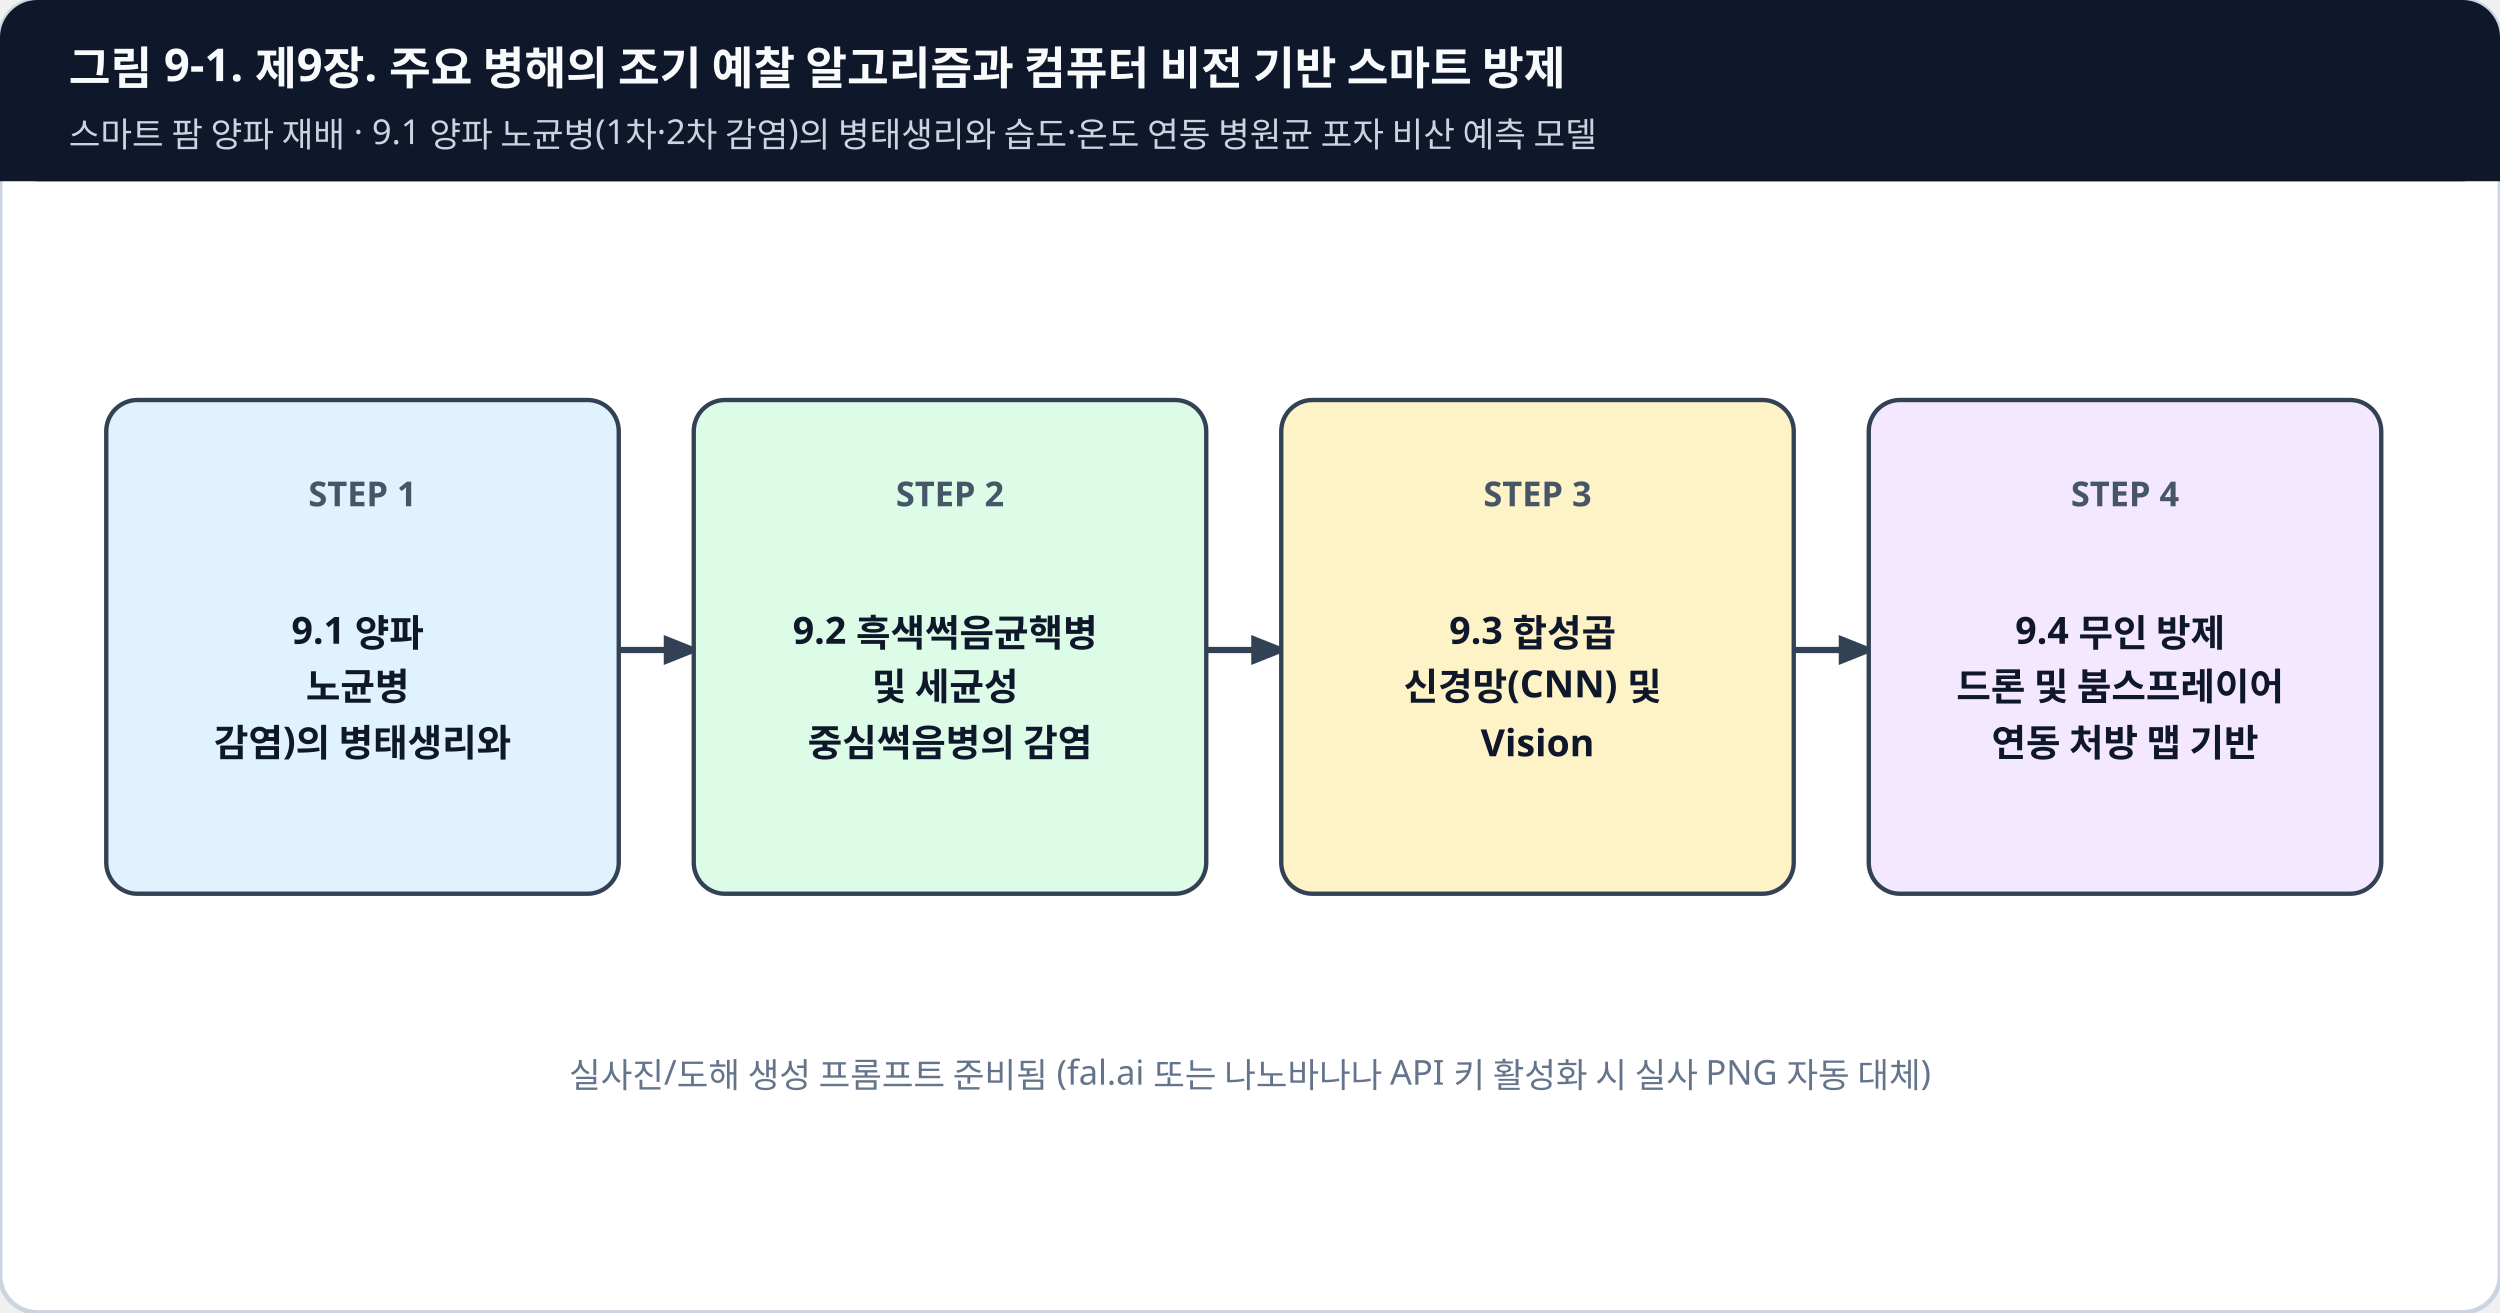
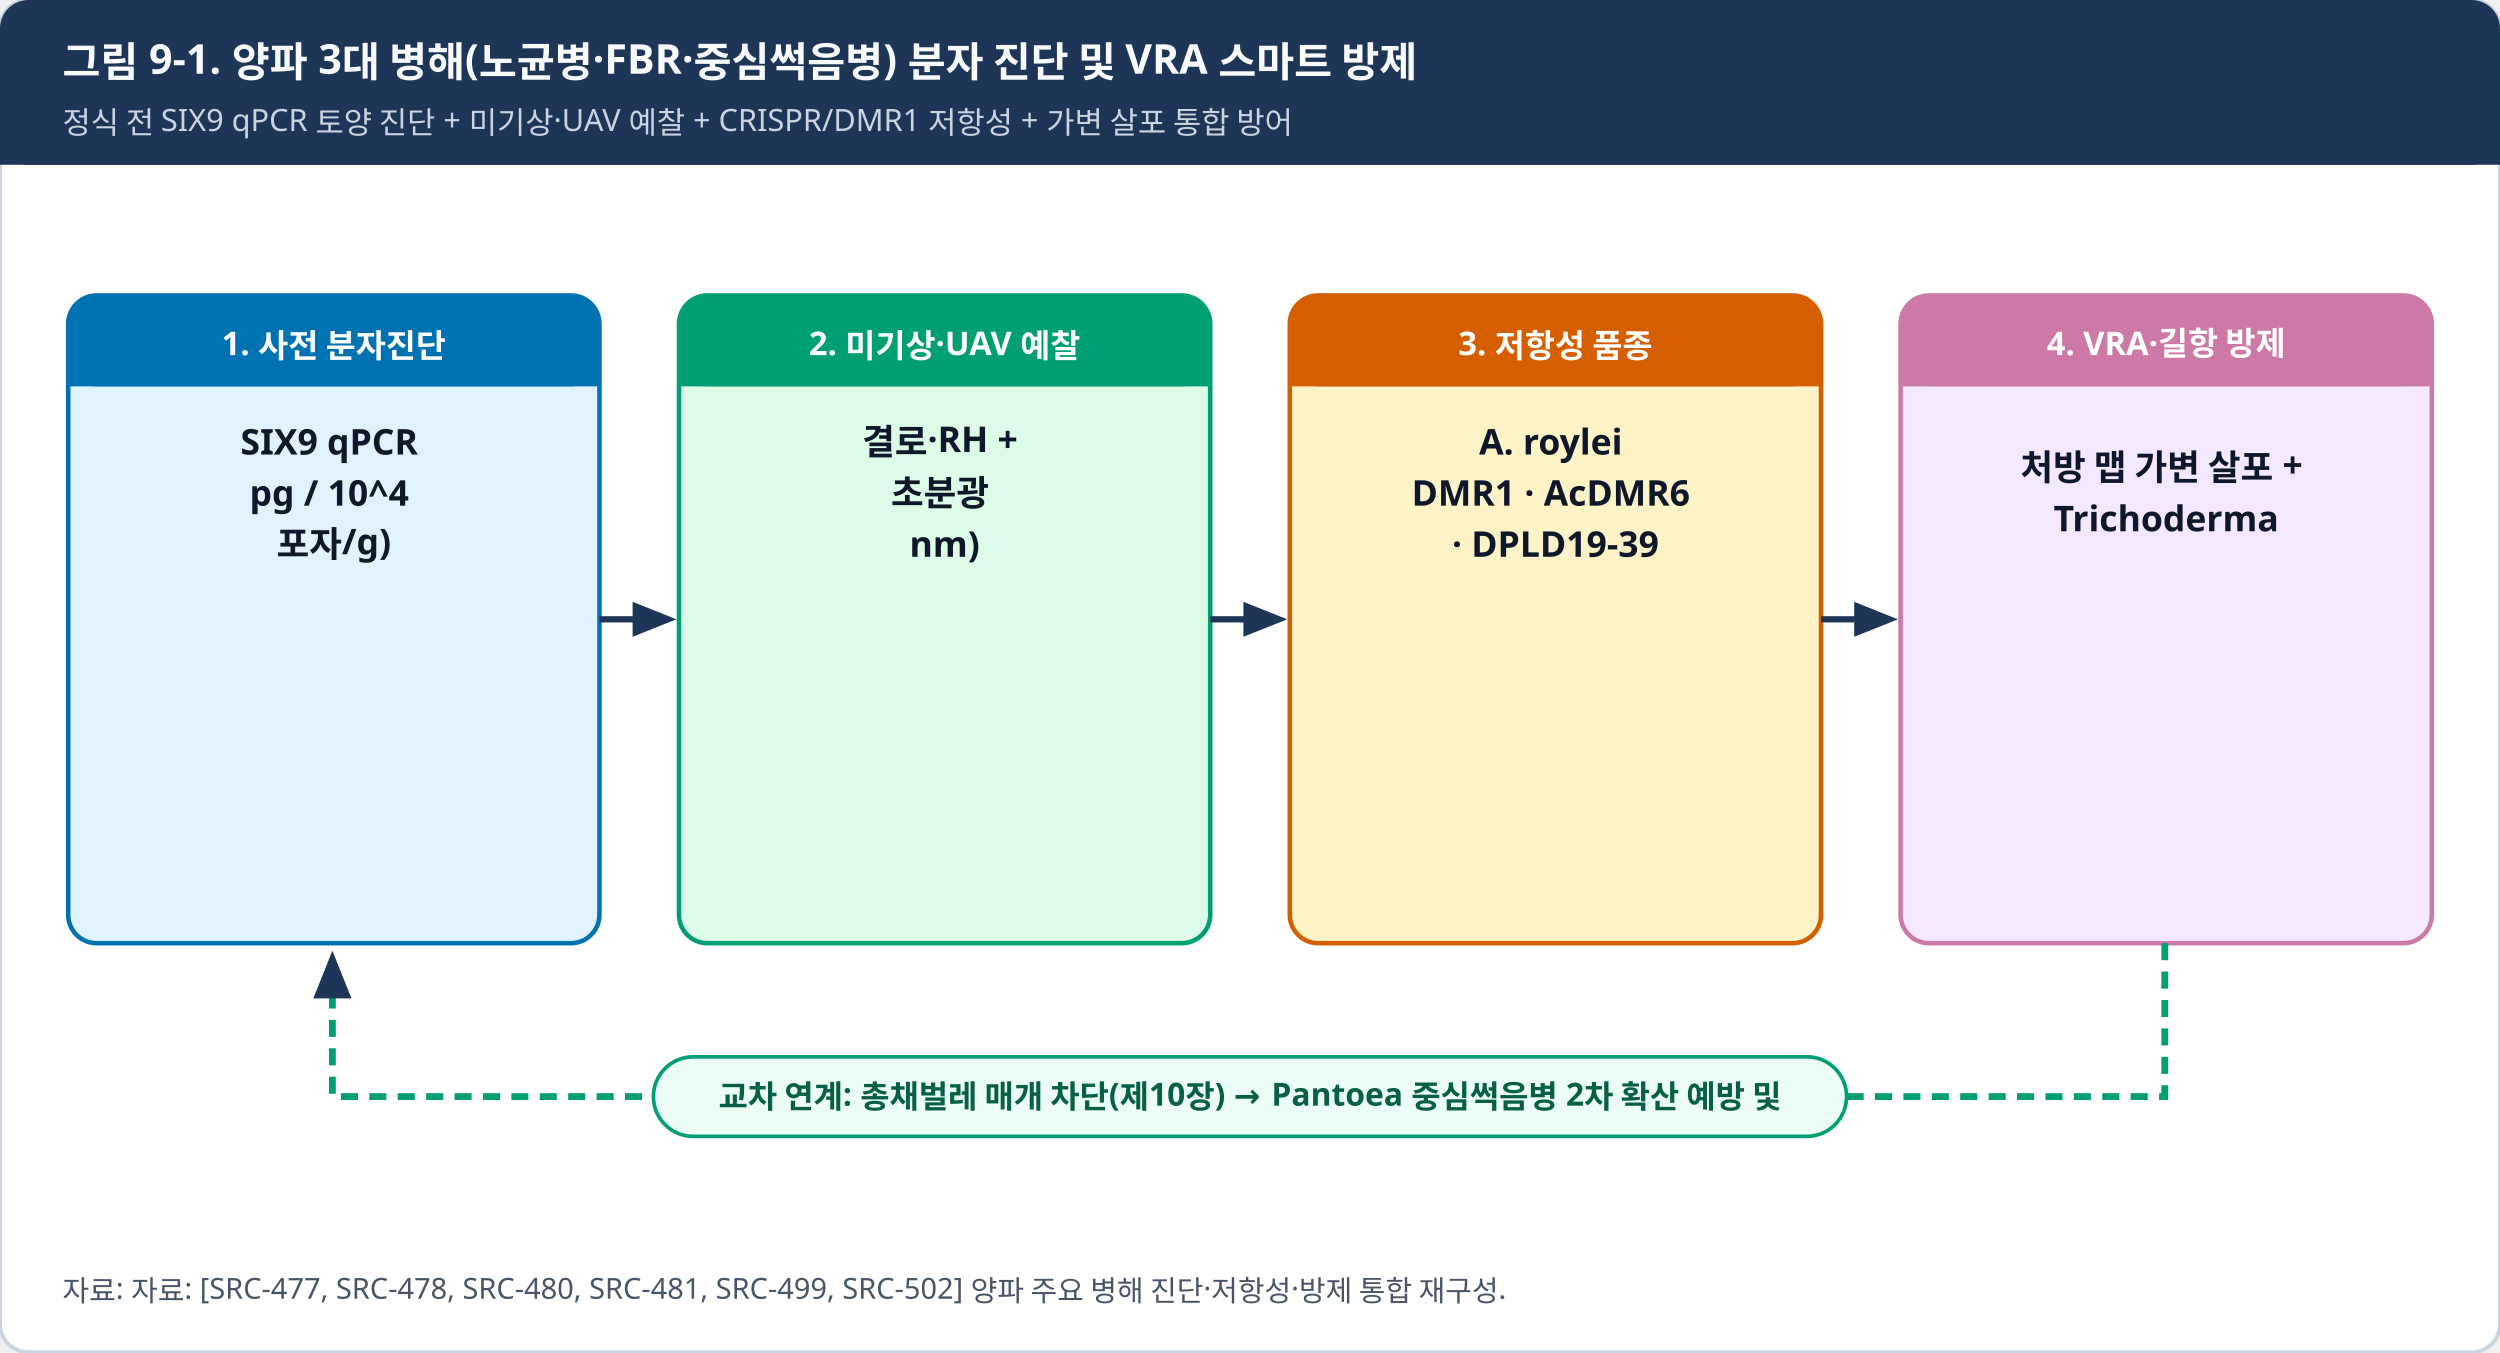
- <svg xmlns="http://www.w3.org/2000/svg" viewBox="0 0 800 420" width="800" height="420" style="background:#ffffff;font-family:'Malgun Gothic', 'Apple SD Gothic Neo', 'Noto Sans KR', sans-serif;">
-   <rect x="0" y="0" width="800" height="420" rx="12" fill="#ffffff" stroke="#cbd5e1" stroke-width="1.5" />
-   <rect x="0" y="0" width="800" height="58" rx="12" fill="#0f172a" />
-   <rect x="0" y="42" width="800" height="16" fill="#0f172a" />
-   <text x="22" y="27" font-size="14.5" font-weight="700" fill="#f8fafc">그림 9-1. 제9장. 주요 병해의 조기 예찰 알고리즘과 컴퓨터 비전 기반 스마트 방제</text>
-   <text x="22" y="47" font-size="11" fill="#cbd5e1">스마트 팜 양파 재배 · 9.1 양파 노균병(1차·2차 감염)의 병태생리와 습도·온도 연동 병원균 포자 비산 예측 모델</text>
+ <svg xmlns="http://www.w3.org/2000/svg" viewBox="0 0 880 476" width="880" height="476" style="background:#ffffff;font-family:'Malgun Gothic', 'Apple SD Gothic Neo', 'Noto Sans KR', sans-serif;">
+   <rect x="0" y="0" width="880" height="476" rx="10" fill="#ffffff" stroke="#cbd5e1" stroke-width="1.4" />
+   <rect x="0" y="0" width="880" height="58" rx="10" fill="#1D3557" />
+   <rect x="0" y="42" width="880" height="16" fill="#1D3557" />
+   <text x="22" y="27" font-size="14.5" font-weight="700" fill="#f8fafc">그림 9-1. 양파 3대 병해(노균병·FBR·중심썩음병) 분자 진단 및 VRA 스마트 방제</text>
+   <text x="22" y="47" font-size="10.8" fill="#cbd5e1">정식 전 SIX9 qPCR 토양 진단 + 미기상·UAV 예찰 + CRISPR/DMR1 저항성 + 가변 살포 통합 방어</text>
  <defs>
-     <marker id="ar" viewBox="0 0 10 10" refX="8" refY="5" markerWidth="6" markerHeight="6" orient="auto">
-       <path d="M 0 1 L 10 5 L 0 9 z" fill="#334155" />
+     <marker id="ar" viewBox="0 0 10 10" refX="8" refY="5" markerWidth="7" markerHeight="7" orient="auto">
+       <path d="M 0 1 L 10 5 L 0 9 z" fill="#1D3557" />
    </marker>
  </defs>
-   <rect x="34" y="128" width="164" height="158" rx="10" fill="#e0f2fe" stroke="#334155" stroke-width="1.4" />
-   <text x="116" y="162" text-anchor="middle" font-size="11" font-weight="700" fill="#475569">STEP 1</text>
-   <text text-anchor="middle" font-size="12" font-weight="700" fill="#0f172a">
-     <tspan x="116" y="206.0">9.1 양파</tspan>
-     <tspan x="116" y="224.0">노균병</tspan>
-     <tspan x="116" y="242.0">감염)의 병태생리와</tspan>
+   <rect x="24" y="104" width="187" height="228" rx="10" fill="#E0F2FE" stroke="#0072B2" stroke-width="1.6" />
+   <rect x="24" y="104" width="187" height="32" rx="10" fill="#0072B2" />
+   <rect x="24" y="124" width="187" height="12" fill="#0072B2" />
+   <text x="117.5" y="125" text-anchor="middle" font-size="11.5" font-weight="700" fill="#ffffff">1. 사전 분자진단</text>
+   <text text-anchor="middle" font-size="12.5" font-weight="700" fill="#0f172a">
+     <tspan x="117.5" y="160.0">SIX9 qPCR</tspan>
+     <tspan x="117.5" y="178.0">pg / 10^4</tspan>
+     <tspan x="117.5" y="196.0">포자/g)</tspan>
  </text>
-   <line x1="198" y1="208" x2="222" y2="208" stroke="#334155" stroke-width="2" marker-end="url(#ar)" />
-   <rect x="222" y="128" width="164" height="158" rx="10" fill="#dcfce7" stroke="#334155" stroke-width="1.4" />
-   <text x="304" y="162" text-anchor="middle" font-size="11" font-weight="700" fill="#475569">STEP 2</text>
-   <text text-anchor="middle" font-size="12" font-weight="700" fill="#0f172a">
-     <tspan x="304" y="206.0">9.2 흑색썩음균핵병</tspan>
-     <tspan x="304" y="224.0">및 세균성</tspan>
-     <tspan x="304" y="242.0">중심썩음병의 감염</tspan>
+   <line x1="211" y1="218" x2="235" y2="218" stroke="#1D3557" stroke-width="2.2" marker-end="url(#ar)" />
+   <rect x="239" y="104" width="187" height="228" rx="10" fill="#DCFCE7" stroke="#009E73" stroke-width="1.6" />
+   <rect x="239" y="104" width="187" height="32" rx="10" fill="#009E73" />
+   <rect x="239" y="124" width="187" height="12" fill="#009E73" />
+   <text x="332.5" y="125" text-anchor="middle" font-size="11.5" font-weight="700" fill="#ffffff">2. 미기상·UAV 예찰</text>
+   <text text-anchor="middle" font-size="12.5" font-weight="700" fill="#0f172a">
+     <tspan x="332.5" y="160.0">결로·RH +</tspan>
+     <tspan x="332.5" y="178.0">초분광</tspan>
+     <tspan x="332.5" y="196.0">nm)</tspan>
  </text>
-   <line x1="386" y1="208" x2="410" y2="208" stroke="#334155" stroke-width="2" marker-end="url(#ar)" />
-   <rect x="410" y="128" width="164" height="158" rx="10" fill="#fef3c7" stroke="#334155" stroke-width="1.4" />
-   <text x="492" y="162" text-anchor="middle" font-size="11" font-weight="700" fill="#475569">STEP 3</text>
-   <text text-anchor="middle" font-size="12" font-weight="700" fill="#0f172a">
-     <tspan x="492" y="206.0">9.3 합성곱</tspan>
-     <tspan x="492" y="224.0">신경망(CNN) 및</tspan>
-     <tspan x="492" y="242.0">Vision</tspan>
+   <line x1="426" y1="218" x2="450" y2="218" stroke="#1D3557" stroke-width="2.2" marker-end="url(#ar)" />
+   <rect x="454" y="104" width="187" height="228" rx="10" fill="#FEF3C7" stroke="#D55E00" stroke-width="1.6" />
+   <rect x="454" y="104" width="187" height="32" rx="10" fill="#D55E00" />
+   <rect x="454" y="124" width="187" height="12" fill="#D55E00" />
+   <text x="547.5" y="125" text-anchor="middle" font-size="11.5" font-weight="700" fill="#ffffff">3. 저항성 품종</text>
+   <text text-anchor="middle" font-size="12.5" font-weight="700" fill="#0f172a">
+     <tspan x="547.5" y="160.0">A. roylei</tspan>
+     <tspan x="547.5" y="178.0">DMR1 · AcDMR6</tspan>
+     <tspan x="547.5" y="196.0">· DPLD19-39</tspan>
  </text>
-   <line x1="574" y1="208" x2="598" y2="208" stroke="#334155" stroke-width="2" marker-end="url(#ar)" />
-   <rect x="598" y="128" width="164" height="158" rx="10" fill="#f3e8ff" stroke="#334155" stroke-width="1.4" />
-   <text x="680" y="162" text-anchor="middle" font-size="11" font-weight="700" fill="#475569">STEP 4</text>
-   <text text-anchor="middle" font-size="12" font-weight="700" fill="#0f172a">
-     <tspan x="680" y="206.0">9.4 무인 방제</tspan>
-     <tspan x="680" y="224.0">드론 및 붐스프레이어</tspan>
-     <tspan x="680" y="242.0">연동 처방 맵 기반</tspan>
+   <line x1="641" y1="218" x2="665" y2="218" stroke="#1D3557" stroke-width="2.2" marker-end="url(#ar)" />
+   <rect x="669" y="104" width="187" height="228" rx="10" fill="#F3E8FF" stroke="#CC79A7" stroke-width="1.6" />
+   <rect x="669" y="104" width="187" height="32" rx="10" fill="#CC79A7" />
+   <rect x="669" y="124" width="187" height="12" fill="#CC79A7" />
+   <text x="762.5" y="125" text-anchor="middle" font-size="11.5" font-weight="700" fill="#ffffff">4. VRA·길항 방제</text>
+   <text text-anchor="middle" font-size="12.5" font-weight="700" fill="#0f172a">
+     <tspan x="762.5" y="169.0">처방 맵 가변 살포 +</tspan>
+     <tspan x="762.5" y="187.0">Trichoderma</tspan>
  </text>
-   <text x="400" y="348" text-anchor="middle" font-size="11" fill="#64748b">실사진/도해 생성 프롬프트 준비됨 (fal.ai 또는 나노바나나 API 키 활성화 시 실사 PNG 자동 대체)</text>
+   <path d="M 762 332 L 762 386 L 117 386 L 117 338" fill="none" stroke="#009E73" stroke-width="2.4" stroke-dasharray="6,4" marker-end="url(#ar)" />
+   <rect x="230" y="372" width="420" height="28" rx="14" fill="#ECFDF5" stroke="#009E73" stroke-width="1.3" />
+   <text x="440" y="390" text-anchor="middle" font-size="11.2" font-weight="700" fill="#065F46">교차 연계: 총채벌레 매개 차단(제10장) → Pantoea 중심썩음병 2차 확산 예방 및</text>
+   <text x="22" y="458" font-size="10.2" fill="#475569">자료: 자료: [SRC-477, SRC-478, SRC-480, SRC-481, SRC-499, SRC-502] 양파 주요 병해 진단·저항성·방제 통합 재구성.</text>
</svg>
